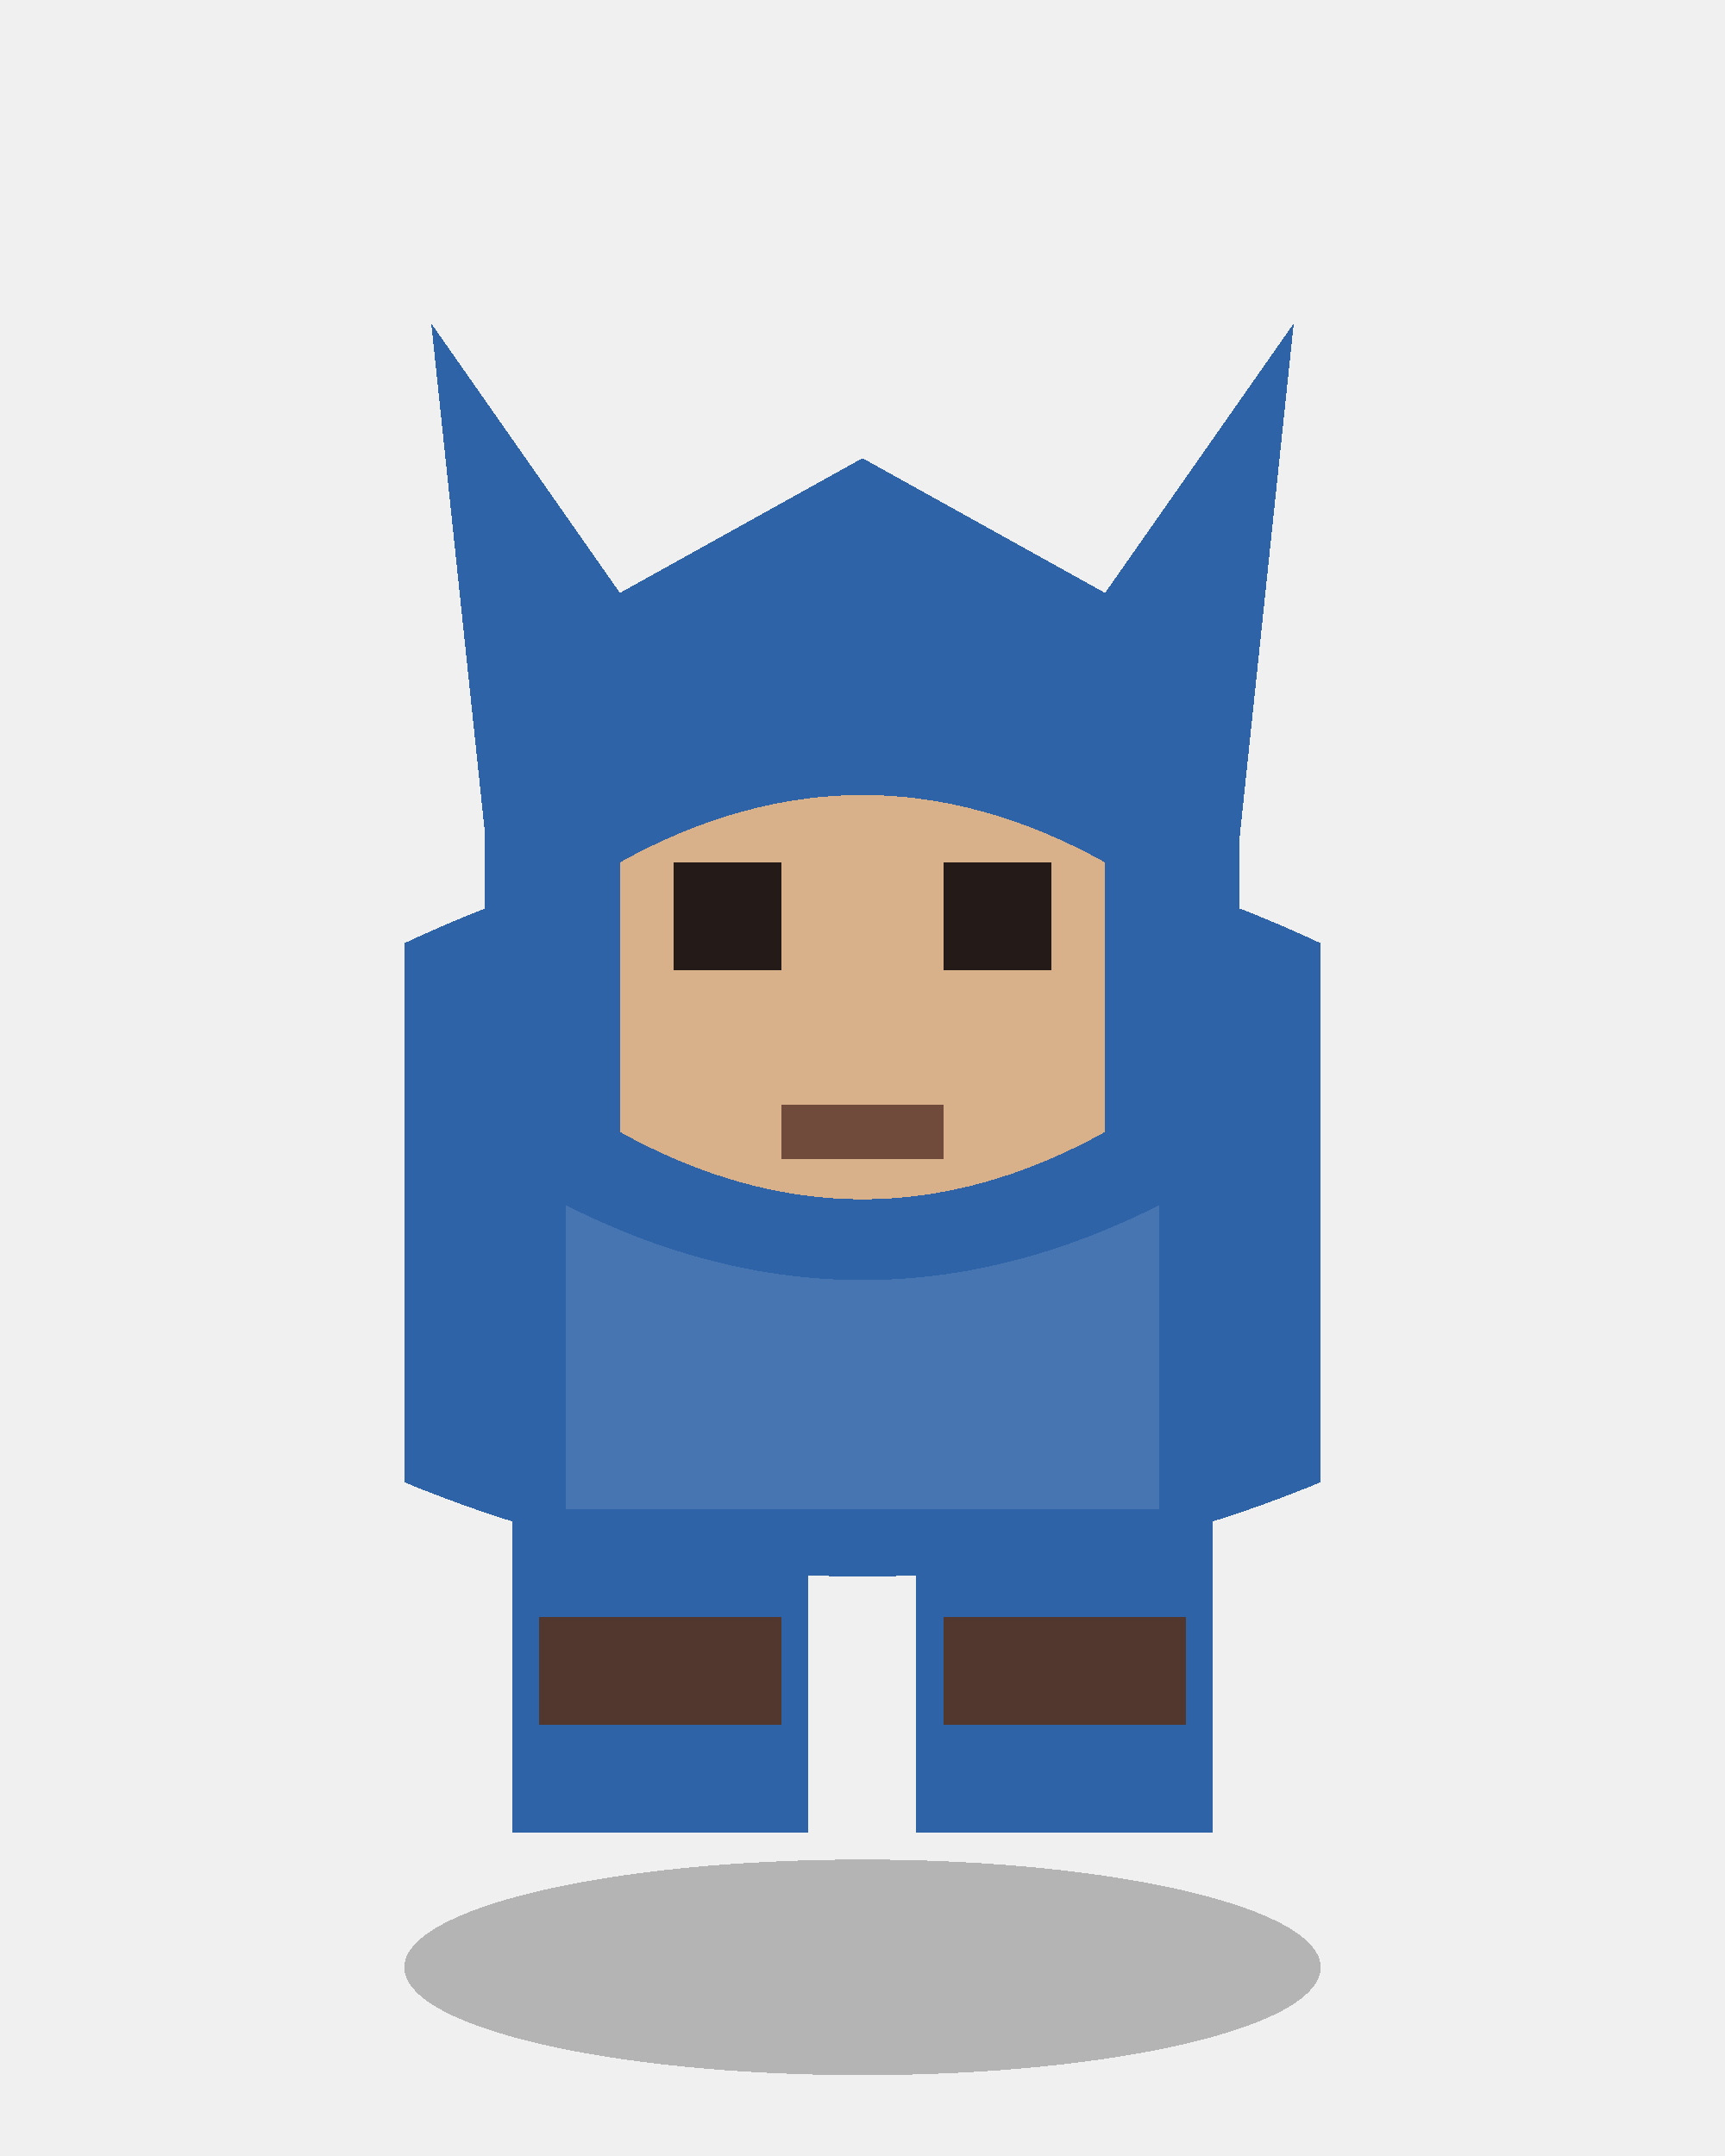
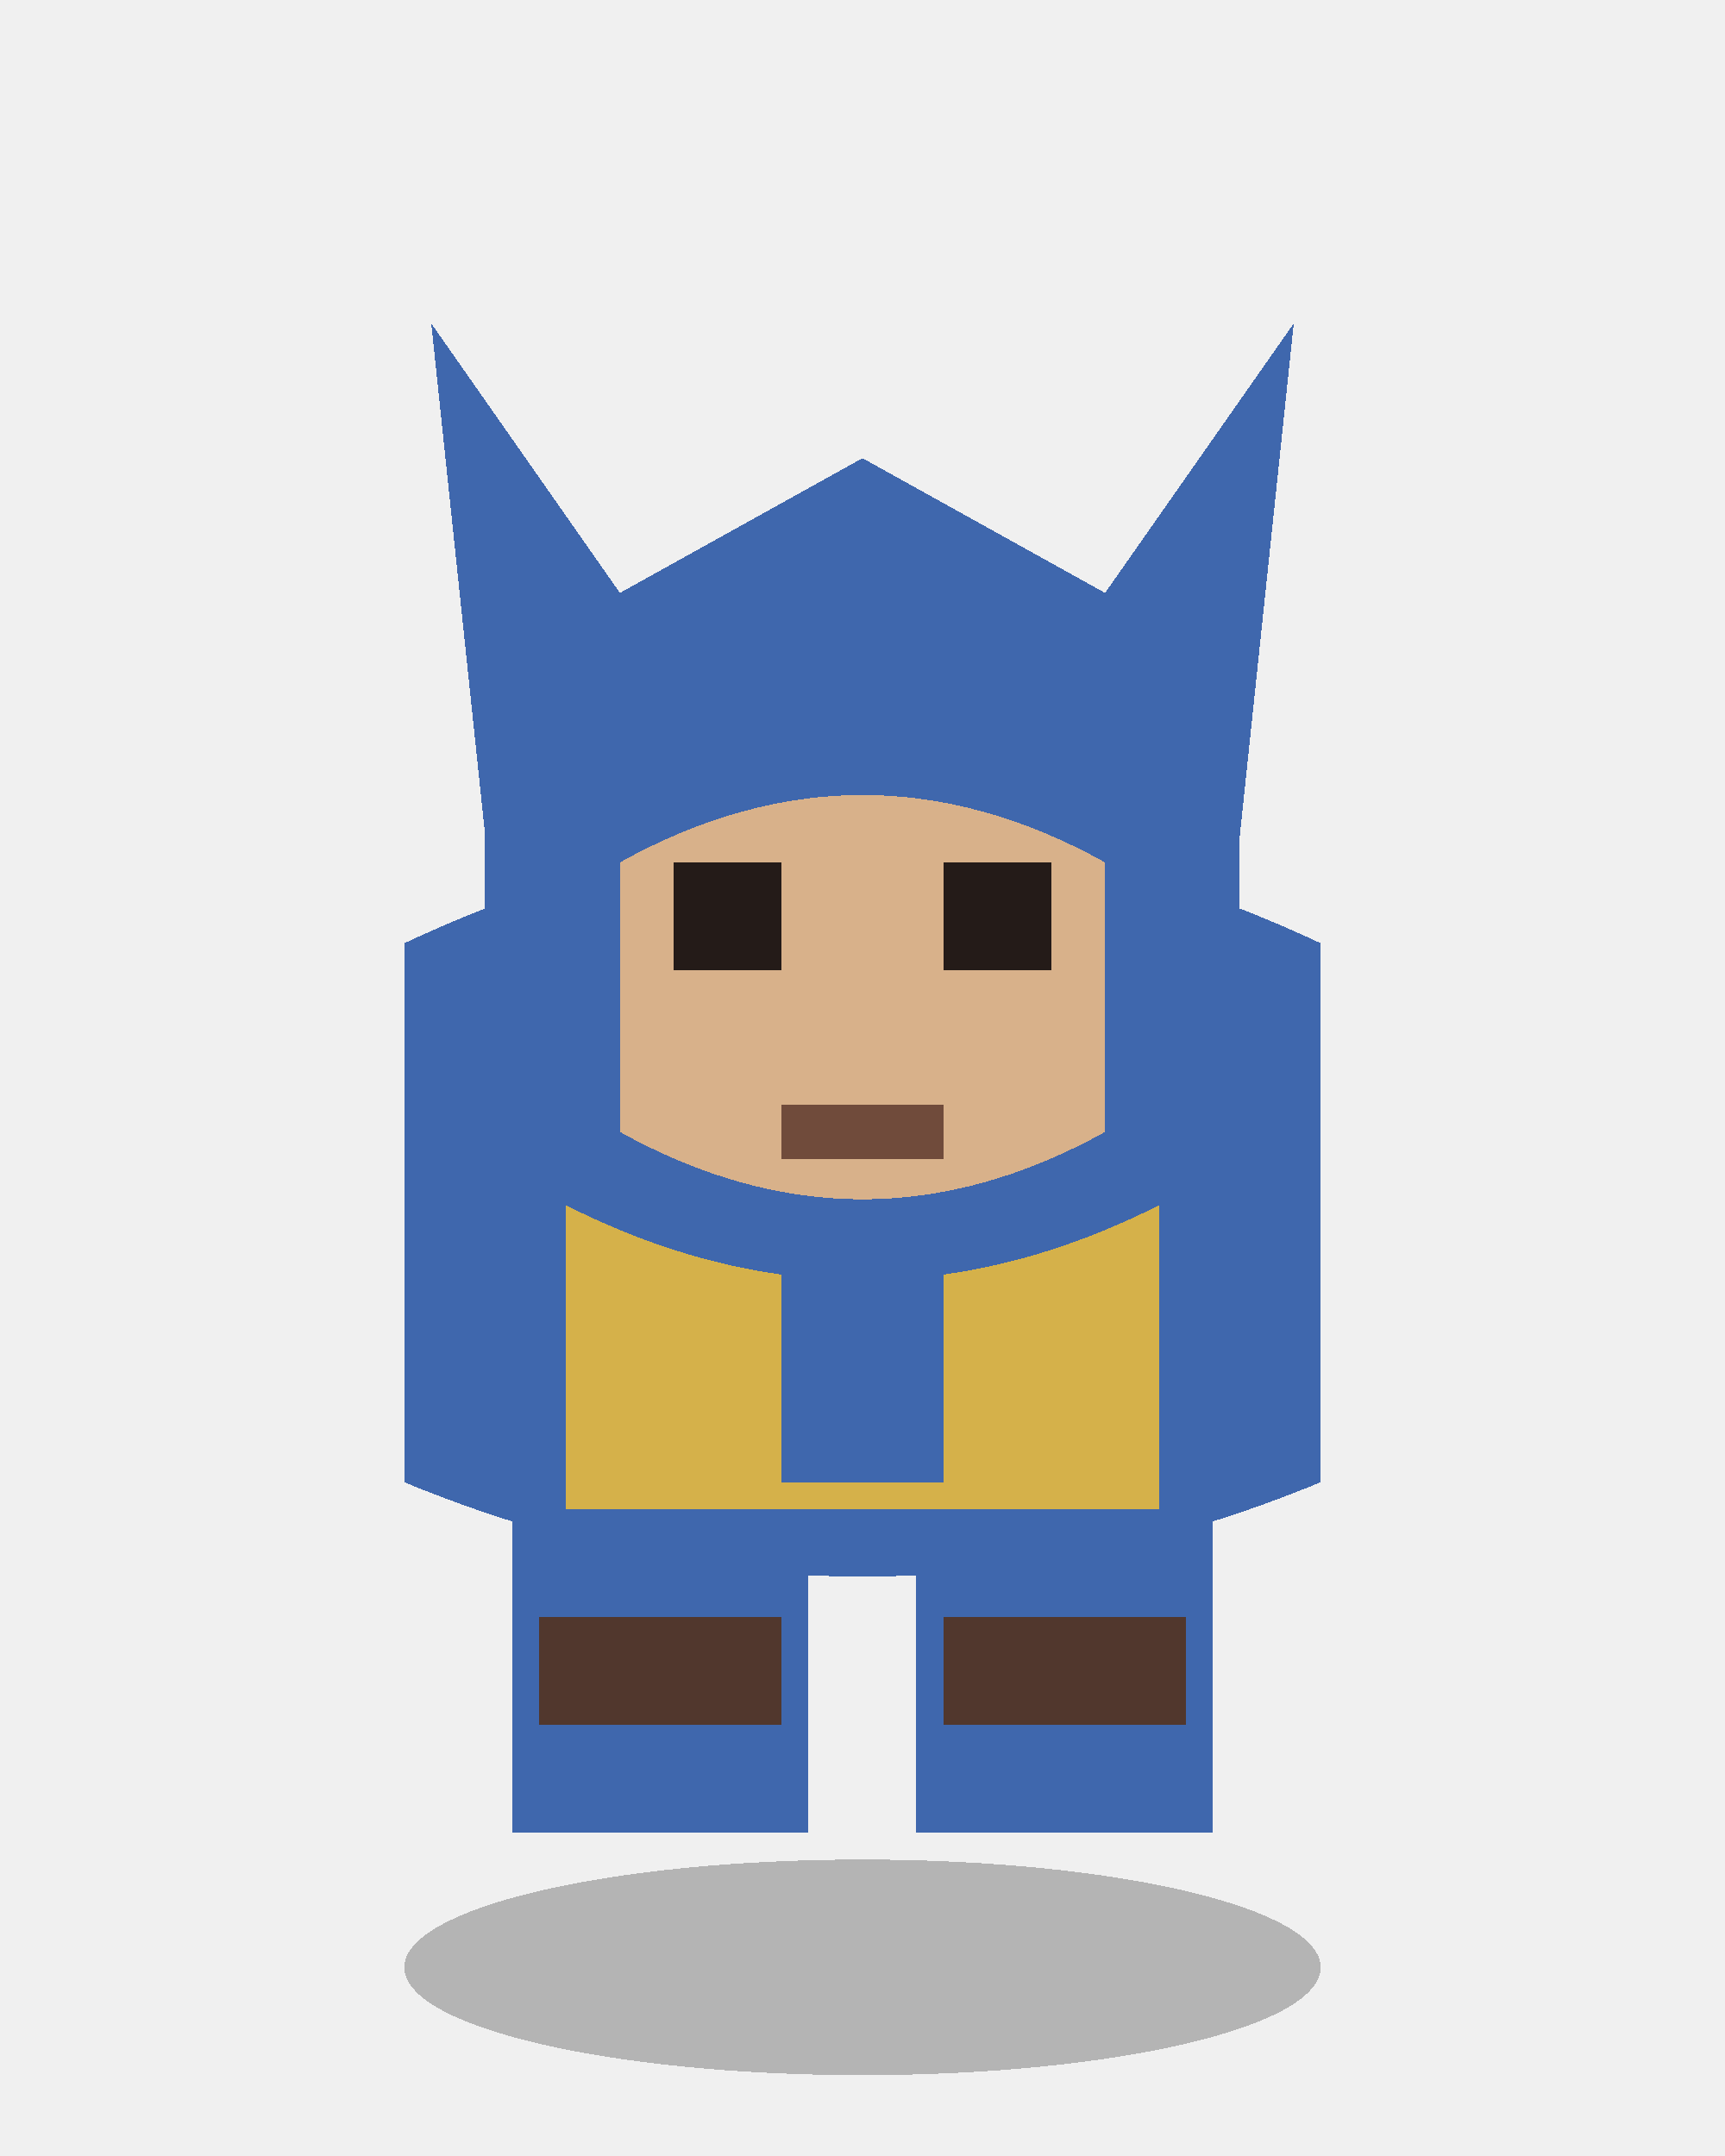
<svg xmlns="http://www.w3.org/2000/svg" width="64" height="80" viewBox="0 0 64 80" shape-rendering="crispEdges">
  <ellipse cx="32" cy="73" rx="17" ry="4" fill="#000" opacity=".25" />
-   <rect x="19" y="45" width="11" height="23" fill="#2f63a8" />
-   <rect x="34" y="45" width="11" height="23" fill="#2f63a8" />
-   <path d="M15 35Q32 27 49 35V55Q32 62 15 55Z" fill="#2f63a8" />
-   <path d="M21 43h22v13H21Z" fill="#fff" opacity=".12" />
-   <path d="M16 12L23 22L32 17L41 22L48 12L46 31Q32 39 18 31Z" fill="#2f63a8" />
-   <path d="M18 28Q32 19 46 28V43Q32 52 18 43Z" fill="#2f63a8" />
+   <rect x="19" y="45" width="11" height="23" fill="#3f67ad" />
+   <rect x="34" y="45" width="11" height="23" fill="#3f67ad" />
+   <path d="M15 35Q32 27 49 35V55Q32 62 15 55Z" fill="#3f67ad" />
+   <path d="M21 43h22v13H21Z" fill="#e5b93f" opacity=".9" />
+   <rect x="29" y="43" width="6" height="12" fill="#3f67ad" />
+   <path d="M16 12L23 22L32 17L41 22L48 12L46 31Q32 39 18 31Z" fill="#3f67ad" />
+   <path d="M18 28Q32 19 46 28V43Q32 52 18 43Z" fill="#3f67ad" />
  <path d="M23 32Q32 27 41 32V42Q32 47 23 42Z" fill="#d8b18a" />
  <rect x="25" y="32" width="4" height="4" fill="#241b18" />
  <rect x="35" y="32" width="4" height="4" fill="#241b18" />
  <rect x="29" y="41" width="6" height="2" fill="#704b3b" />
  <rect x="20" y="60" width="9" height="4" fill="#51372d" />
  <rect x="35" y="60" width="9" height="4" fill="#51372d" />
</svg>
